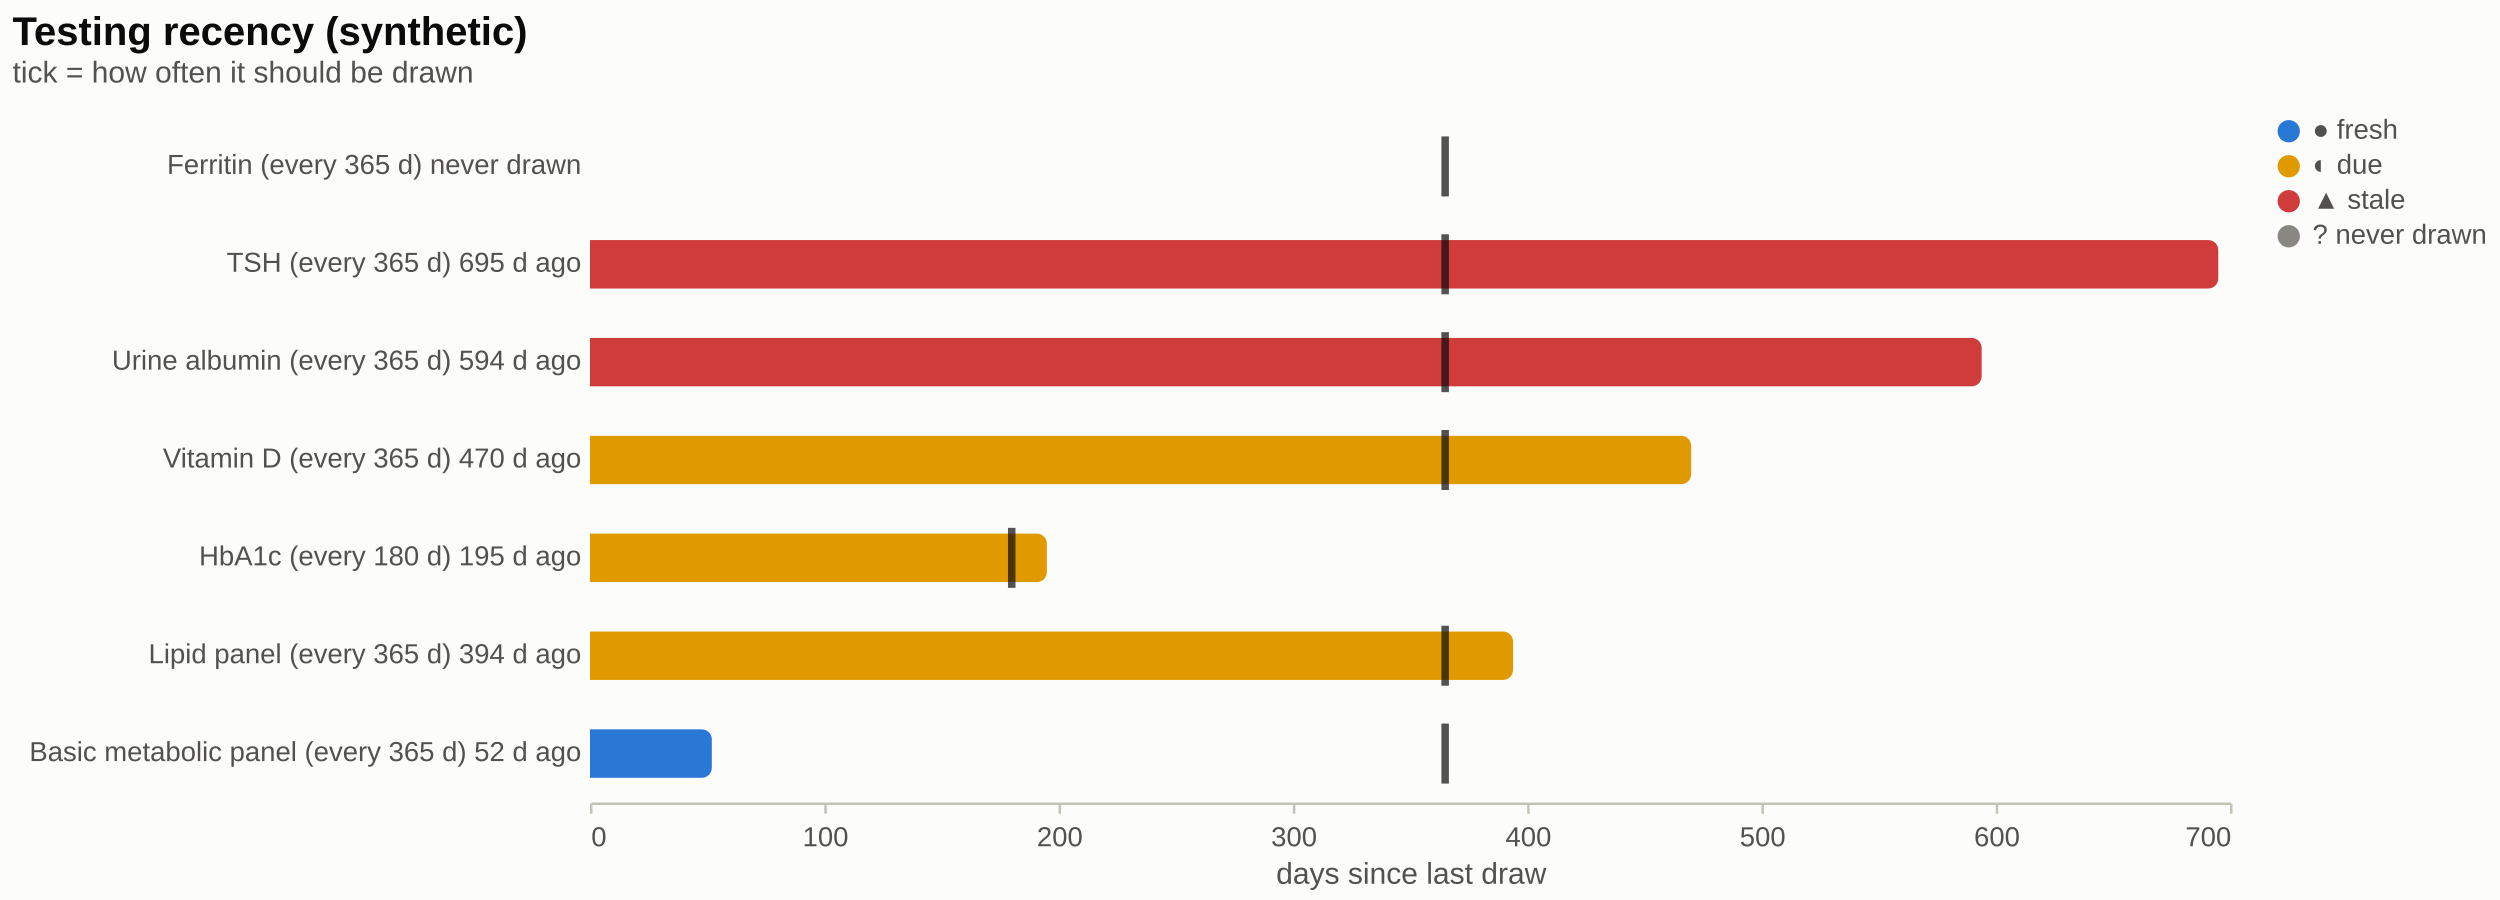
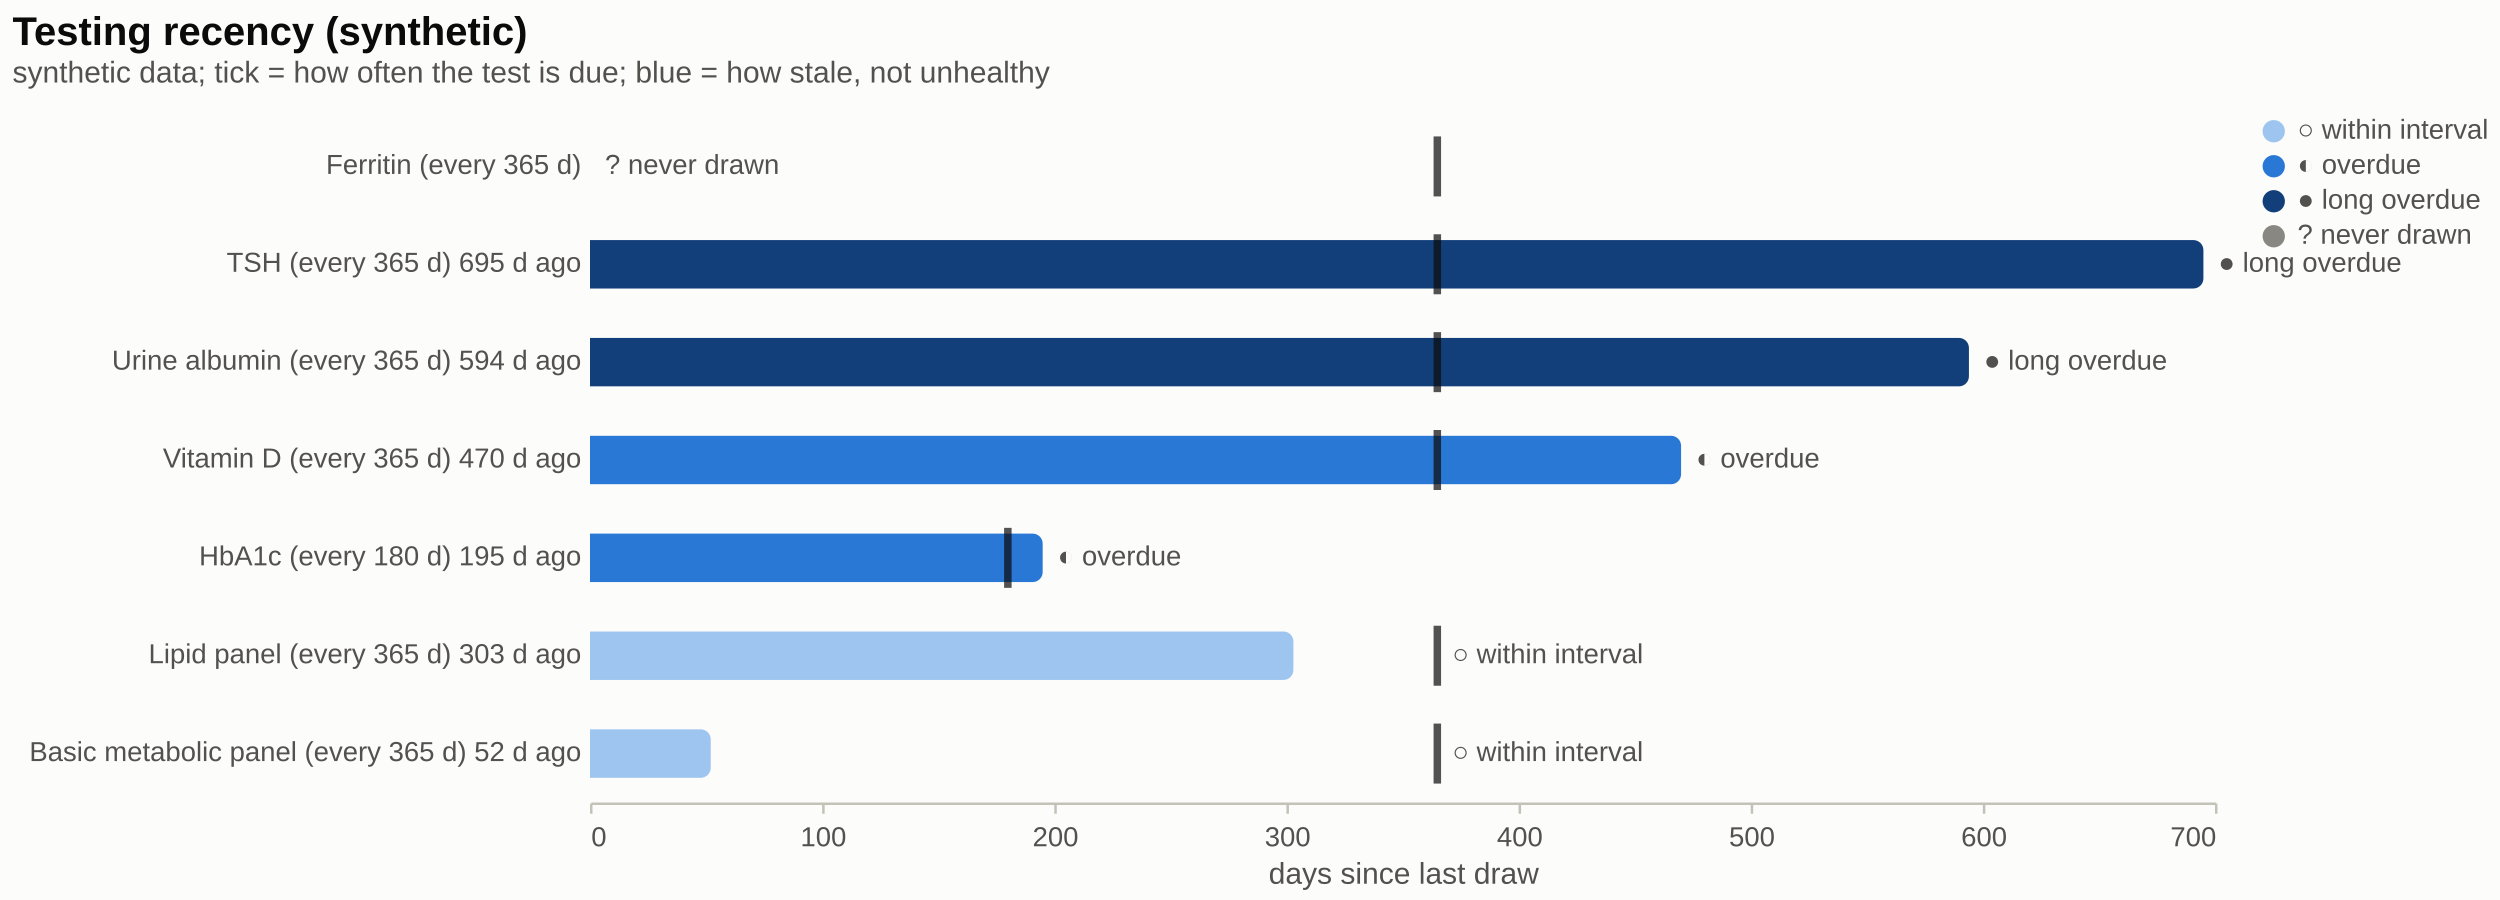
<svg xmlns="http://www.w3.org/2000/svg" width="1000" height="360" viewBox="0 0 1000 360" font-family="Arial, Liberation Sans, sans-serif">
  <defs>
    <clipPath id="clip-main">
-       <rect x="236" y="47" width="656" height="274" />
+       <rect x="236" y="47" width="650" height="274" />
    </clipPath>
  </defs>
  <rect width="100%" height="100%" fill="#fcfcfb" />
-   <line x1="236.5" y1="321.5" x2="892.5" y2="321.5" stroke="#c3c2b7" stroke-width="1" />
+   <line x1="236.5" y1="321.5" x2="886.5" y2="321.5" stroke="#c3c2b7" stroke-width="1" />
  <line x1="236.5" y1="321.5" x2="236.5" y2="325.5" stroke="#c3c2b7" stroke-width="1" />
  <text x="236.5" y="338.5" font-size="11" fill="#52514e" text-anchor="start">0</text>
-   <line x1="330.21" y1="321.5" x2="330.21" y2="325.5" stroke="#c3c2b7" stroke-width="1" />
-   <text x="330.21" y="338.5" font-size="11" fill="#52514e" text-anchor="middle">100</text>
-   <line x1="423.93" y1="321.5" x2="423.93" y2="325.5" stroke="#c3c2b7" stroke-width="1" />
-   <text x="423.93" y="338.5" font-size="11" fill="#52514e" text-anchor="middle">200</text>
-   <line x1="517.64" y1="321.5" x2="517.64" y2="325.5" stroke="#c3c2b7" stroke-width="1" />
-   <text x="517.64" y="338.5" font-size="11" fill="#52514e" text-anchor="middle">300</text>
-   <line x1="611.36" y1="321.5" x2="611.36" y2="325.5" stroke="#c3c2b7" stroke-width="1" />
-   <text x="611.36" y="338.5" font-size="11" fill="#52514e" text-anchor="middle">400</text>
-   <line x1="705.07" y1="321.5" x2="705.07" y2="325.5" stroke="#c3c2b7" stroke-width="1" />
-   <text x="705.07" y="338.5" font-size="11" fill="#52514e" text-anchor="middle">500</text>
-   <line x1="798.79" y1="321.5" x2="798.79" y2="325.5" stroke="#c3c2b7" stroke-width="1" />
-   <text x="798.79" y="338.5" font-size="11" fill="#52514e" text-anchor="middle">600</text>
-   <line x1="892.5" y1="321.5" x2="892.5" y2="325.5" stroke="#c3c2b7" stroke-width="1" />
-   <text x="892.5" y="338.5" font-size="11" fill="#52514e" text-anchor="end">700</text>
-   <text x="564.5" y="353.5" font-size="12" fill="#52514e" font-weight="normal" text-anchor="middle">days since last draw</text>
-   <text x="232.5" y="69.57" font-size="11" fill="#52514e" text-anchor="end">Ferritin  (every 365 d)  never drawn</text>
+   <line x1="329.36" y1="321.5" x2="329.36" y2="325.5" stroke="#c3c2b7" stroke-width="1" />
+   <text x="329.36" y="338.5" font-size="11" fill="#52514e" text-anchor="middle">100</text>
+   <line x1="422.21" y1="321.5" x2="422.21" y2="325.5" stroke="#c3c2b7" stroke-width="1" />
+   <text x="422.21" y="338.5" font-size="11" fill="#52514e" text-anchor="middle">200</text>
+   <line x1="515.07" y1="321.5" x2="515.07" y2="325.5" stroke="#c3c2b7" stroke-width="1" />
+   <text x="515.07" y="338.5" font-size="11" fill="#52514e" text-anchor="middle">300</text>
+   <line x1="607.93" y1="321.5" x2="607.93" y2="325.5" stroke="#c3c2b7" stroke-width="1" />
+   <text x="607.93" y="338.5" font-size="11" fill="#52514e" text-anchor="middle">400</text>
+   <line x1="700.79" y1="321.5" x2="700.79" y2="325.5" stroke="#c3c2b7" stroke-width="1" />
+   <text x="700.79" y="338.5" font-size="11" fill="#52514e" text-anchor="middle">500</text>
+   <line x1="793.64" y1="321.5" x2="793.64" y2="325.5" stroke="#c3c2b7" stroke-width="1" />
+   <text x="793.64" y="338.5" font-size="11" fill="#52514e" text-anchor="middle">600</text>
+   <line x1="886.5" y1="321.5" x2="886.5" y2="325.5" stroke="#c3c2b7" stroke-width="1" />
+   <text x="886.5" y="338.5" font-size="11" fill="#52514e" text-anchor="end">700</text>
+   <text x="561.5" y="353.5" font-size="12" fill="#52514e" font-weight="normal" text-anchor="middle">days since last draw</text>
+   <text x="232.5" y="69.57" font-size="11" fill="#52514e" text-anchor="end">Ferritin  (every 365 d)</text>
  <text x="232.5" y="108.71" font-size="11" fill="#52514e" text-anchor="end">TSH  (every 365 d)  695 d ago</text>
  <text x="232.5" y="147.86" font-size="11" fill="#52514e" text-anchor="end">Urine albumin  (every 365 d)  594 d ago</text>
  <text x="232.5" y="187" font-size="11" fill="#52514e" text-anchor="end">Vitamin D  (every 365 d)  470 d ago</text>
  <text x="232.5" y="226.14" font-size="11" fill="#52514e" text-anchor="end">HbA1c  (every 180 d)  195 d ago</text>
-   <text x="232.5" y="265.29" font-size="11" fill="#52514e" text-anchor="end">Lipid panel  (every 365 d)  394 d ago</text>
+   <text x="232.5" y="265.29" font-size="11" fill="#52514e" text-anchor="end">Lipid panel  (every 365 d)  303 d ago</text>
  <text x="232.5" y="304.43" font-size="11" fill="#52514e" text-anchor="end">Basic metabolic panel  (every 365 d)  52 d ago</text>
  <g>
-     <path d="M236,252.6H601.23A4,4 0 0 1 605.23,256.6V267.97A4,4 0 0 1 601.23,271.97H236V252.6Z" fill="#e09a00" />
-     <path d="M236,213.45H414.74A4,4 0 0 1 418.74,217.45V228.83A4,4 0 0 1 414.74,232.83H236V213.45Z" fill="#e09a00" />
-     <path d="M236,96.03H883.31A4,4 0 0 1 887.31,100.03V111.4A4,4 0 0 1 883.31,115.4H236V96.03Z" fill="#d03b3b" />
-     <path d="M236,174.31H672.46A4,4 0 0 1 676.46,178.31V189.69A4,4 0 0 1 672.46,193.69H236V174.31Z" fill="#e09a00" />
+     <path d="M236,252.6H513.36A4,4 0 0 1 517.36,256.6V267.97A4,4 0 0 1 513.36,271.97H236V252.6Z" fill="#9ec5f0" />
+     <path d="M236,213.45H413.07A4,4 0 0 1 417.07,217.45V228.83A4,4 0 0 1 413.07,232.83H236V213.45Z" fill="#2a78d6" />
+     <path d="M236,96.03H877.36A4,4 0 0 1 881.36,100.03V111.4A4,4 0 0 1 877.36,115.4H236V96.03Z" fill="#123f7a" />
+     <path d="M236,174.31H668.43A4,4 0 0 1 672.43,178.31V189.69A4,4 0 0 1 668.43,193.69H236V174.31Z" fill="#2a78d6" />
    <path d="M236,56.88H236V76.26H236V56.88Z" fill="#898781" />
-     <path d="M236,291.74H280.73A4,4 0 0 1 284.73,295.74V307.12A4,4 0 0 1 280.73,311.12H236V291.74Z" fill="#2a78d6" />
-     <path d="M236,135.17H788.66A4,4 0 0 1 792.66,139.17V150.54A4,4 0 0 1 788.66,154.54H236V135.17Z" fill="#d03b3b" />
-     <line x1="578.06" y1="250.29" x2="578.06" y2="274.29" stroke="#0b0b0b" stroke-width="3" stroke-opacity="0.7" />
-     <line x1="404.69" y1="211.14" x2="404.69" y2="235.14" stroke="#0b0b0b" stroke-width="3" stroke-opacity="0.7" />
-     <line x1="578.06" y1="93.71" x2="578.06" y2="117.71" stroke="#0b0b0b" stroke-width="3" stroke-opacity="0.7" />
-     <line x1="578.06" y1="172" x2="578.06" y2="196" stroke="#0b0b0b" stroke-width="3" stroke-opacity="0.7" />
-     <line x1="578.06" y1="54.57" x2="578.06" y2="78.57" stroke="#0b0b0b" stroke-width="3" stroke-opacity="0.7" />
-     <line x1="578.06" y1="289.43" x2="578.06" y2="313.43" stroke="#0b0b0b" stroke-width="3" stroke-opacity="0.7" />
-     <line x1="578.06" y1="132.86" x2="578.06" y2="156.86" stroke="#0b0b0b" stroke-width="3" stroke-opacity="0.7" />
+     <path d="M236,291.74H280.29A4,4 0 0 1 284.29,295.74V307.12A4,4 0 0 1 280.29,311.12H236V291.74Z" fill="#9ec5f0" />
+     <path d="M236,135.17H783.57A4,4 0 0 1 787.57,139.17V150.54A4,4 0 0 1 783.57,154.54H236V135.17Z" fill="#123f7a" />
+     <line x1="574.93" y1="250.29" x2="574.93" y2="274.29" stroke="#0b0b0b" stroke-width="3" stroke-opacity="0.7" />
+     <line x1="403.14" y1="211.14" x2="403.14" y2="235.14" stroke="#0b0b0b" stroke-width="3" stroke-opacity="0.7" />
+     <line x1="574.93" y1="93.71" x2="574.93" y2="117.71" stroke="#0b0b0b" stroke-width="3" stroke-opacity="0.7" />
+     <line x1="574.93" y1="172" x2="574.93" y2="196" stroke="#0b0b0b" stroke-width="3" stroke-opacity="0.7" />
+     <line x1="574.93" y1="54.57" x2="574.93" y2="78.57" stroke="#0b0b0b" stroke-width="3" stroke-opacity="0.7" />
+     <line x1="574.93" y1="289.43" x2="574.93" y2="313.43" stroke="#0b0b0b" stroke-width="3" stroke-opacity="0.7" />
+     <line x1="574.93" y1="132.86" x2="574.93" y2="156.86" stroke="#0b0b0b" stroke-width="3" stroke-opacity="0.7" />
+     <text x="580.93" y="265.29" font-size="11" fill="#52514e" text-anchor="start">○ within interval</text>
+     <text x="423.07" y="226.14" font-size="11" fill="#52514e" text-anchor="start">◐ overdue</text>
+     <text x="887.36" y="108.71" font-size="11" fill="#52514e" text-anchor="start">● long overdue</text>
+     <text x="678.43" y="187" font-size="11" fill="#52514e" text-anchor="start">◐ overdue</text>
+     <text x="580.93" y="304.43" font-size="11" fill="#52514e" text-anchor="start">○ within interval</text>
+     <text x="793.57" y="147.86" font-size="11" fill="#52514e" text-anchor="start">● long overdue</text>
+     <text x="242" y="69.57" font-size="11" fill="#52514e" text-anchor="start">? never drawn</text>
  </g>
-   <circle cx="915.5" cy="52.5" r="4.47" fill="#2a78d6" />
-   <text x="925" y="55.5" font-size="11" fill="#52514e" text-anchor="start">● fresh</text>
-   <circle cx="915.5" cy="66.5" r="4.47" fill="#e09a00" />
-   <text x="925" y="69.5" font-size="11" fill="#52514e" text-anchor="start">◐ due</text>
-   <circle cx="915.5" cy="80.5" r="4.47" fill="#d03b3b" />
-   <text x="925" y="83.5" font-size="11" fill="#52514e" text-anchor="start">▲ stale</text>
-   <circle cx="915.5" cy="94.5" r="4.47" fill="#898781" />
-   <text x="925" y="97.5" font-size="11" fill="#52514e" text-anchor="start">? never drawn</text>
+   <circle cx="909.5" cy="52.5" r="4.47" fill="#9ec5f0" />
+   <text x="919" y="55.5" font-size="11" fill="#52514e" text-anchor="start">○ within interval</text>
+   <circle cx="909.5" cy="66.5" r="4.47" fill="#2a78d6" />
+   <text x="919" y="69.5" font-size="11" fill="#52514e" text-anchor="start">◐ overdue</text>
+   <circle cx="909.5" cy="80.5" r="4.47" fill="#123f7a" />
+   <text x="919" y="83.5" font-size="11" fill="#52514e" text-anchor="start">● long overdue</text>
+   <circle cx="909.5" cy="94.5" r="4.47" fill="#898781" />
+   <text x="919" y="97.5" font-size="11" fill="#52514e" text-anchor="start">? never drawn</text>
  <text x="5" y="18" font-size="16" fill="#0b0b0b" font-weight="600" text-anchor="start">Testing recency (synthetic)</text>
-   <text x="5" y="33" font-size="12" fill="#52514e" font-weight="normal" text-anchor="start">tick = how often it should be drawn</text>
+   <text x="5" y="33" font-size="12" fill="#52514e" font-weight="normal" text-anchor="start">synthetic data; tick = how often the test is due; blue = how stale, not unhealthy</text>
</svg>
